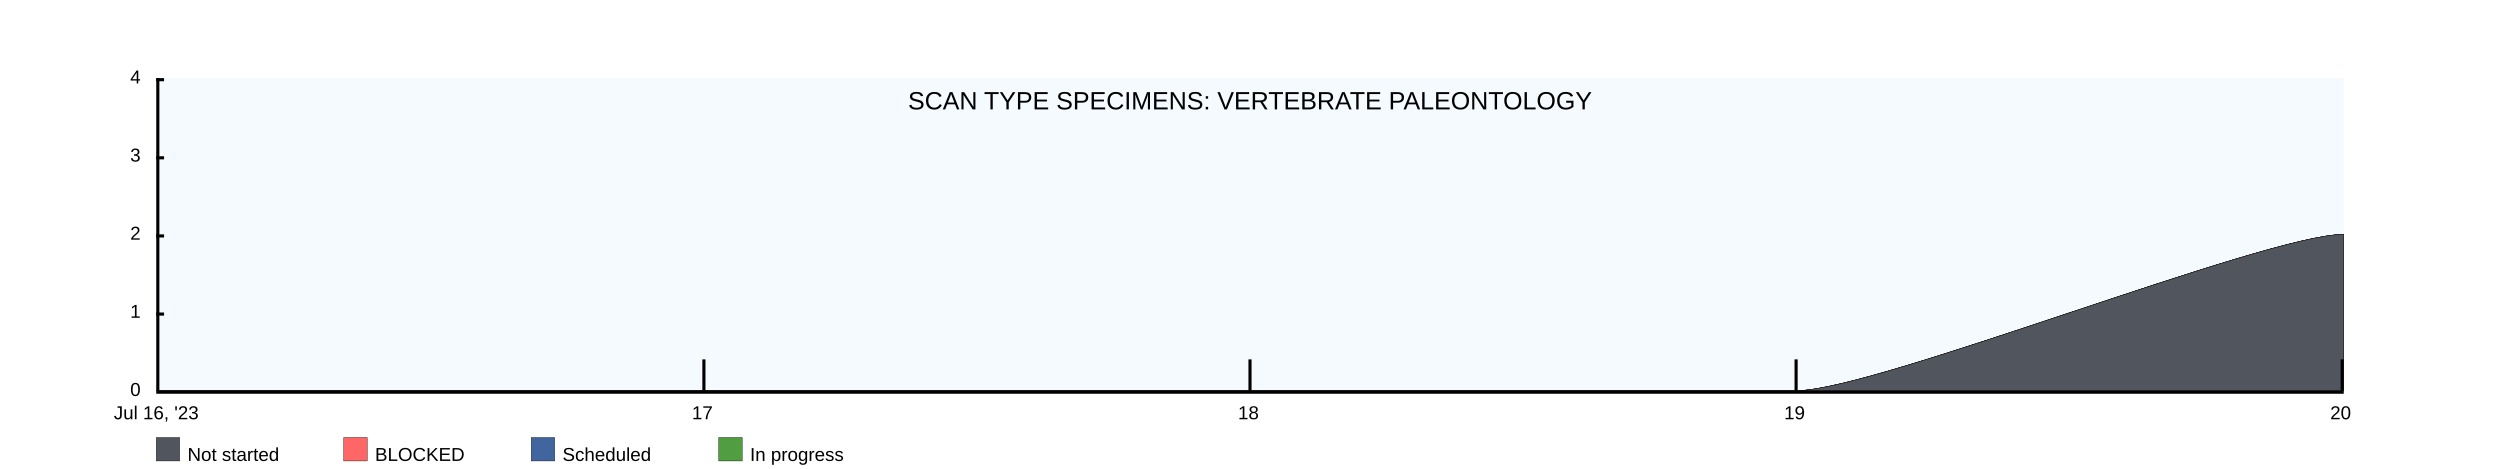
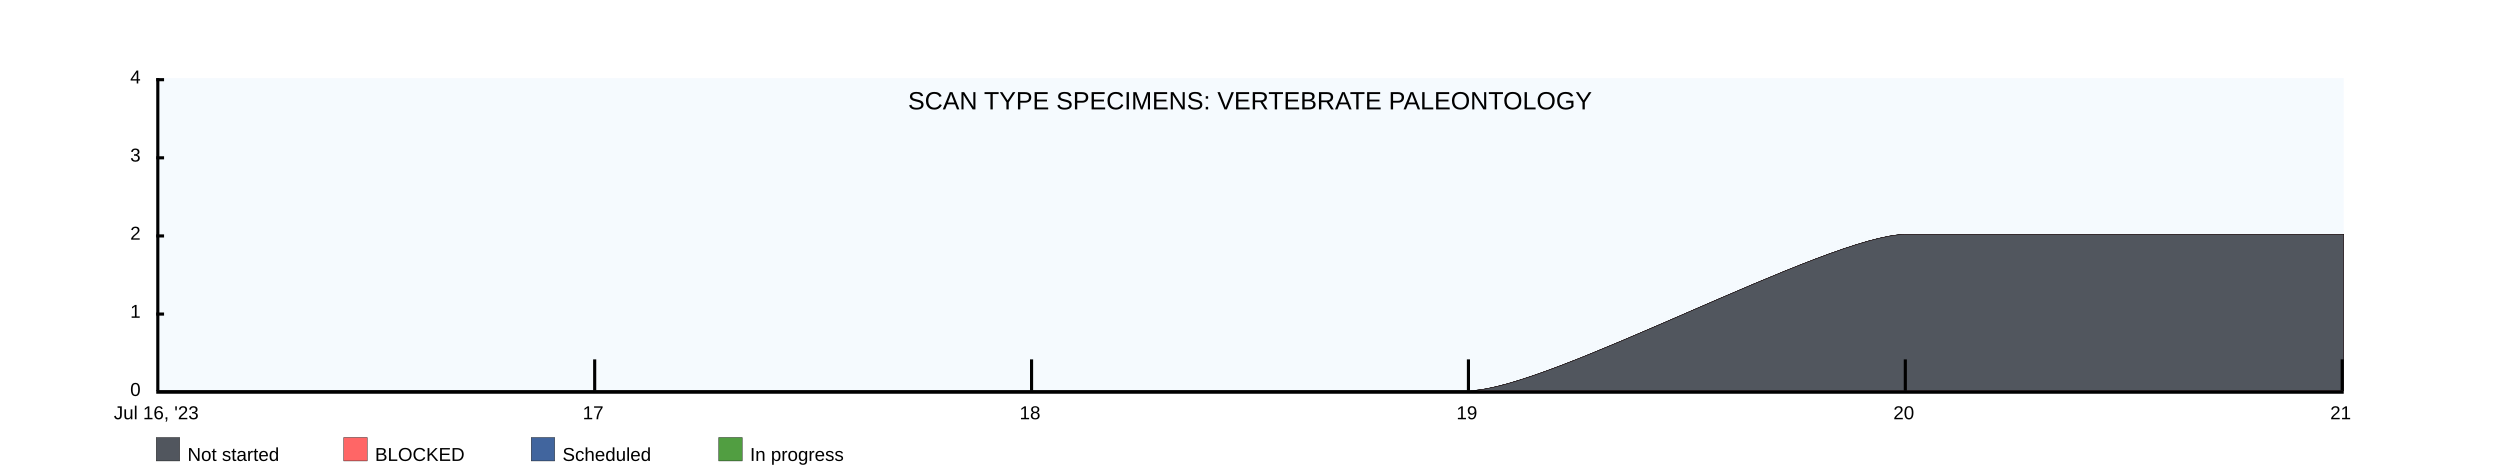
<svg xmlns="http://www.w3.org/2000/svg" width="1600" height="300">
  <rect x="100" y="50" width="1400" height="200" fill="rgba(221, 239, 250, .3)" />
  <clipPath id="theGraph">
    <rect x="100" y="50" width="1400" height="200" fill="black" />
  </clipPath>
  <rect x="100" y="280" width="15" height="15" fill="#51565E" stroke="black" stroke-width="0.25" />
  <text x="120" y="295" font-family="Arial" font-size="12" fill="black">Not started</text>
  <rect x="220" y="280" width="15" height="15" fill="#FF6666" stroke="black" stroke-width="0.25" />
  <text x="240" y="295" font-family="Arial" font-size="12" fill="black">BLOCKED</text>
  <rect x="340" y="280" width="15" height="15" fill="#41659E" stroke="black" stroke-width="0.25" />
  <text x="360" y="295" font-family="Arial" font-size="12" fill="black">Scheduled</text>
  <rect x="460" y="280" width="15" height="15" fill="#519E41" stroke="black" stroke-width="0.25" />
  <text x="480" y="295" font-family="Arial" font-size="12" fill="black">In progress</text>
-   <path d="M 100 250 M 100 250 C 100 250 450 250 450 250 C 450 250 800 250 800 250 C 800 250 1150 250 1150 250 C 1200 250 1450 150 1500 150 C 1500 150 1500 250 1500 250 C 1500 250 100 250 100 250 Z" fill="#519E41" stroke="black" stroke-width="0.25" />
-   <path d="M 100 250 M 100 250 C 100 250 450 250 450 250 C 450 250 800 250 800 250 C 800 250 1150 250 1150 250 C 1200 250 1450 150 1500 150 C 1500 150 1500 250 1500 250 C 1500 250 100 250 100 250 Z" fill="#41659E" stroke="black" stroke-width="0.25" />
-   <path d="M 100 250 M 100 250 C 100 250 450 250 450 250 C 450 250 800 250 800 250 C 800 250 1150 250 1150 250 C 1200 250 1450 150 1500 150 C 1500 150 1500 250 1500 250 C 1500 250 100 250 100 250 Z" fill="#FF6666" stroke="black" stroke-width="0.25" />
-   <path d="M 100 250 M 100 250 C 100 250 450 250 450 250 C 450 250 800 250 800 250 C 800 250 1150 250 1150 250 C 1200 250 1450 150 1500 150 C 1500 150 1500 250 1500 250 C 1500 250 100 250 100 250 Z" fill="#51565E" stroke="black" stroke-width="0.25" />
+   <path d="M 100 250 M 100 250 C 100 250 380 250 380 250 C 380 250 660 250 660 250 C 660 250 940 250 940 250 C 990 250 1170 150 1220 150 C 1220 150 1500 150 1500 150 C 1500 150 1500 250 1500 250 C 1500 250 100 250 100 250 Z" fill="#519E41" stroke="black" stroke-width="0.25" />
+   <path d="M 100 250 M 100 250 C 100 250 380 250 380 250 C 380 250 660 250 660 250 C 660 250 940 250 940 250 C 990 250 1170 150 1220 150 C 1220 150 1500 150 1500 150 C 1500 150 1500 250 1500 250 C 1500 250 100 250 100 250 Z" fill="#41659E" stroke="black" stroke-width="0.25" />
+   <path d="M 100 250 M 100 250 C 100 250 380 250 380 250 C 380 250 660 250 660 250 C 660 250 940 250 940 250 C 990 250 1170 150 1220 150 C 1220 150 1500 150 1500 150 C 1500 150 1500 250 1500 250 C 1500 250 100 250 100 250 Z" fill="#FF6666" stroke="black" stroke-width="0.25" />
+   <path d="M 100 250 M 100 250 C 100 250 380 250 380 250 C 380 250 660 250 660 250 C 660 250 940 250 940 250 C 990 250 1170 150 1220 150 C 1220 150 1500 150 1500 150 C 1500 150 1500 250 1500 250 C 1500 250 100 250 100 250 Z" fill="#51565E" stroke="black" stroke-width="0.25" />
  <text x="800" y="70" font-family="Arial" font-size="16" fill="black" text-anchor="middle" alignment-baseline="middle">SCAN TYPE SPECIMENS: VERTEBRATE PALEONTOLOGY</text>
  <rect x="100" y="250" width="1400" height="2" fill="black" />
  <rect x="100" y="50" width="5" height="2" fill="black" />
  <rect x="100" y="100" width="5" height="2" fill="black" />
  <rect x="100" y="150" width="5" height="2" fill="black" />
  <rect x="100" y="200" width="5" height="2" fill="black" />
  <text x="90" y="50" font-family="Arial" font-size="12" fill="black" text-anchor="end" dominant-baseline="middle">4</text>
  <text x="90" y="100" font-family="Arial" font-size="12" fill="black" text-anchor="end" dominant-baseline="middle">3</text>
  <text x="90" y="150" font-family="Arial" font-size="12" fill="black" text-anchor="end" dominant-baseline="middle">2</text>
  <text x="90" y="200" font-family="Arial" font-size="12" fill="black" text-anchor="end" dominant-baseline="middle">1</text>
  <text x="90" y="250" font-family="Arial" font-size="12" fill="black" text-anchor="end" dominant-baseline="middle">0</text>
  <text x="100" y="260" font-family="Arial" fill="black" text-anchor="middle" dominant-baseline="hanging">Jul 16, '23</text>
-   <text x="449.5" y="260" font-family="Arial" fill="black" text-anchor="middle" dominant-baseline="hanging">17</text>
-   <text x="799" y="260" font-family="Arial" fill="black" text-anchor="middle" dominant-baseline="hanging">18</text>
-   <text x="1148.5" y="260" font-family="Arial" fill="black" text-anchor="middle" dominant-baseline="hanging">19</text>
-   <text x="1498" y="260" font-family="Arial" fill="black" text-anchor="middle" dominant-baseline="hanging">20</text>
+   <text x="379.6" y="260" font-family="Arial" fill="black" text-anchor="middle" dominant-baseline="hanging">17</text>
+   <text x="659.2" y="260" font-family="Arial" fill="black" text-anchor="middle" dominant-baseline="hanging">18</text>
+   <text x="938.8" y="260" font-family="Arial" fill="black" text-anchor="middle" dominant-baseline="hanging">19</text>
+   <text x="1218.4" y="260" font-family="Arial" fill="black" text-anchor="middle" dominant-baseline="hanging">20</text>
+   <text x="1498" y="260" font-family="Arial" fill="black" text-anchor="middle" dominant-baseline="hanging">21</text>
  <rect x="100" y="50" width="2" height="200" fill="black" />
-   <rect x="449.5" y="230" width="2" height="20" fill="black" />
-   <rect x="799" y="230" width="2" height="20" fill="black" />
-   <rect x="1148.5" y="230" width="2" height="20" fill="black" />
+   <rect x="379.6" y="230" width="2" height="20" fill="black" />
+   <rect x="659.2" y="230" width="2" height="20" fill="black" />
+   <rect x="938.8" y="230" width="2" height="20" fill="black" />
+   <rect x="1218.4" y="230" width="2" height="20" fill="black" />
  <rect x="1498" y="230" width="2" height="20" fill="black" />
</svg>
